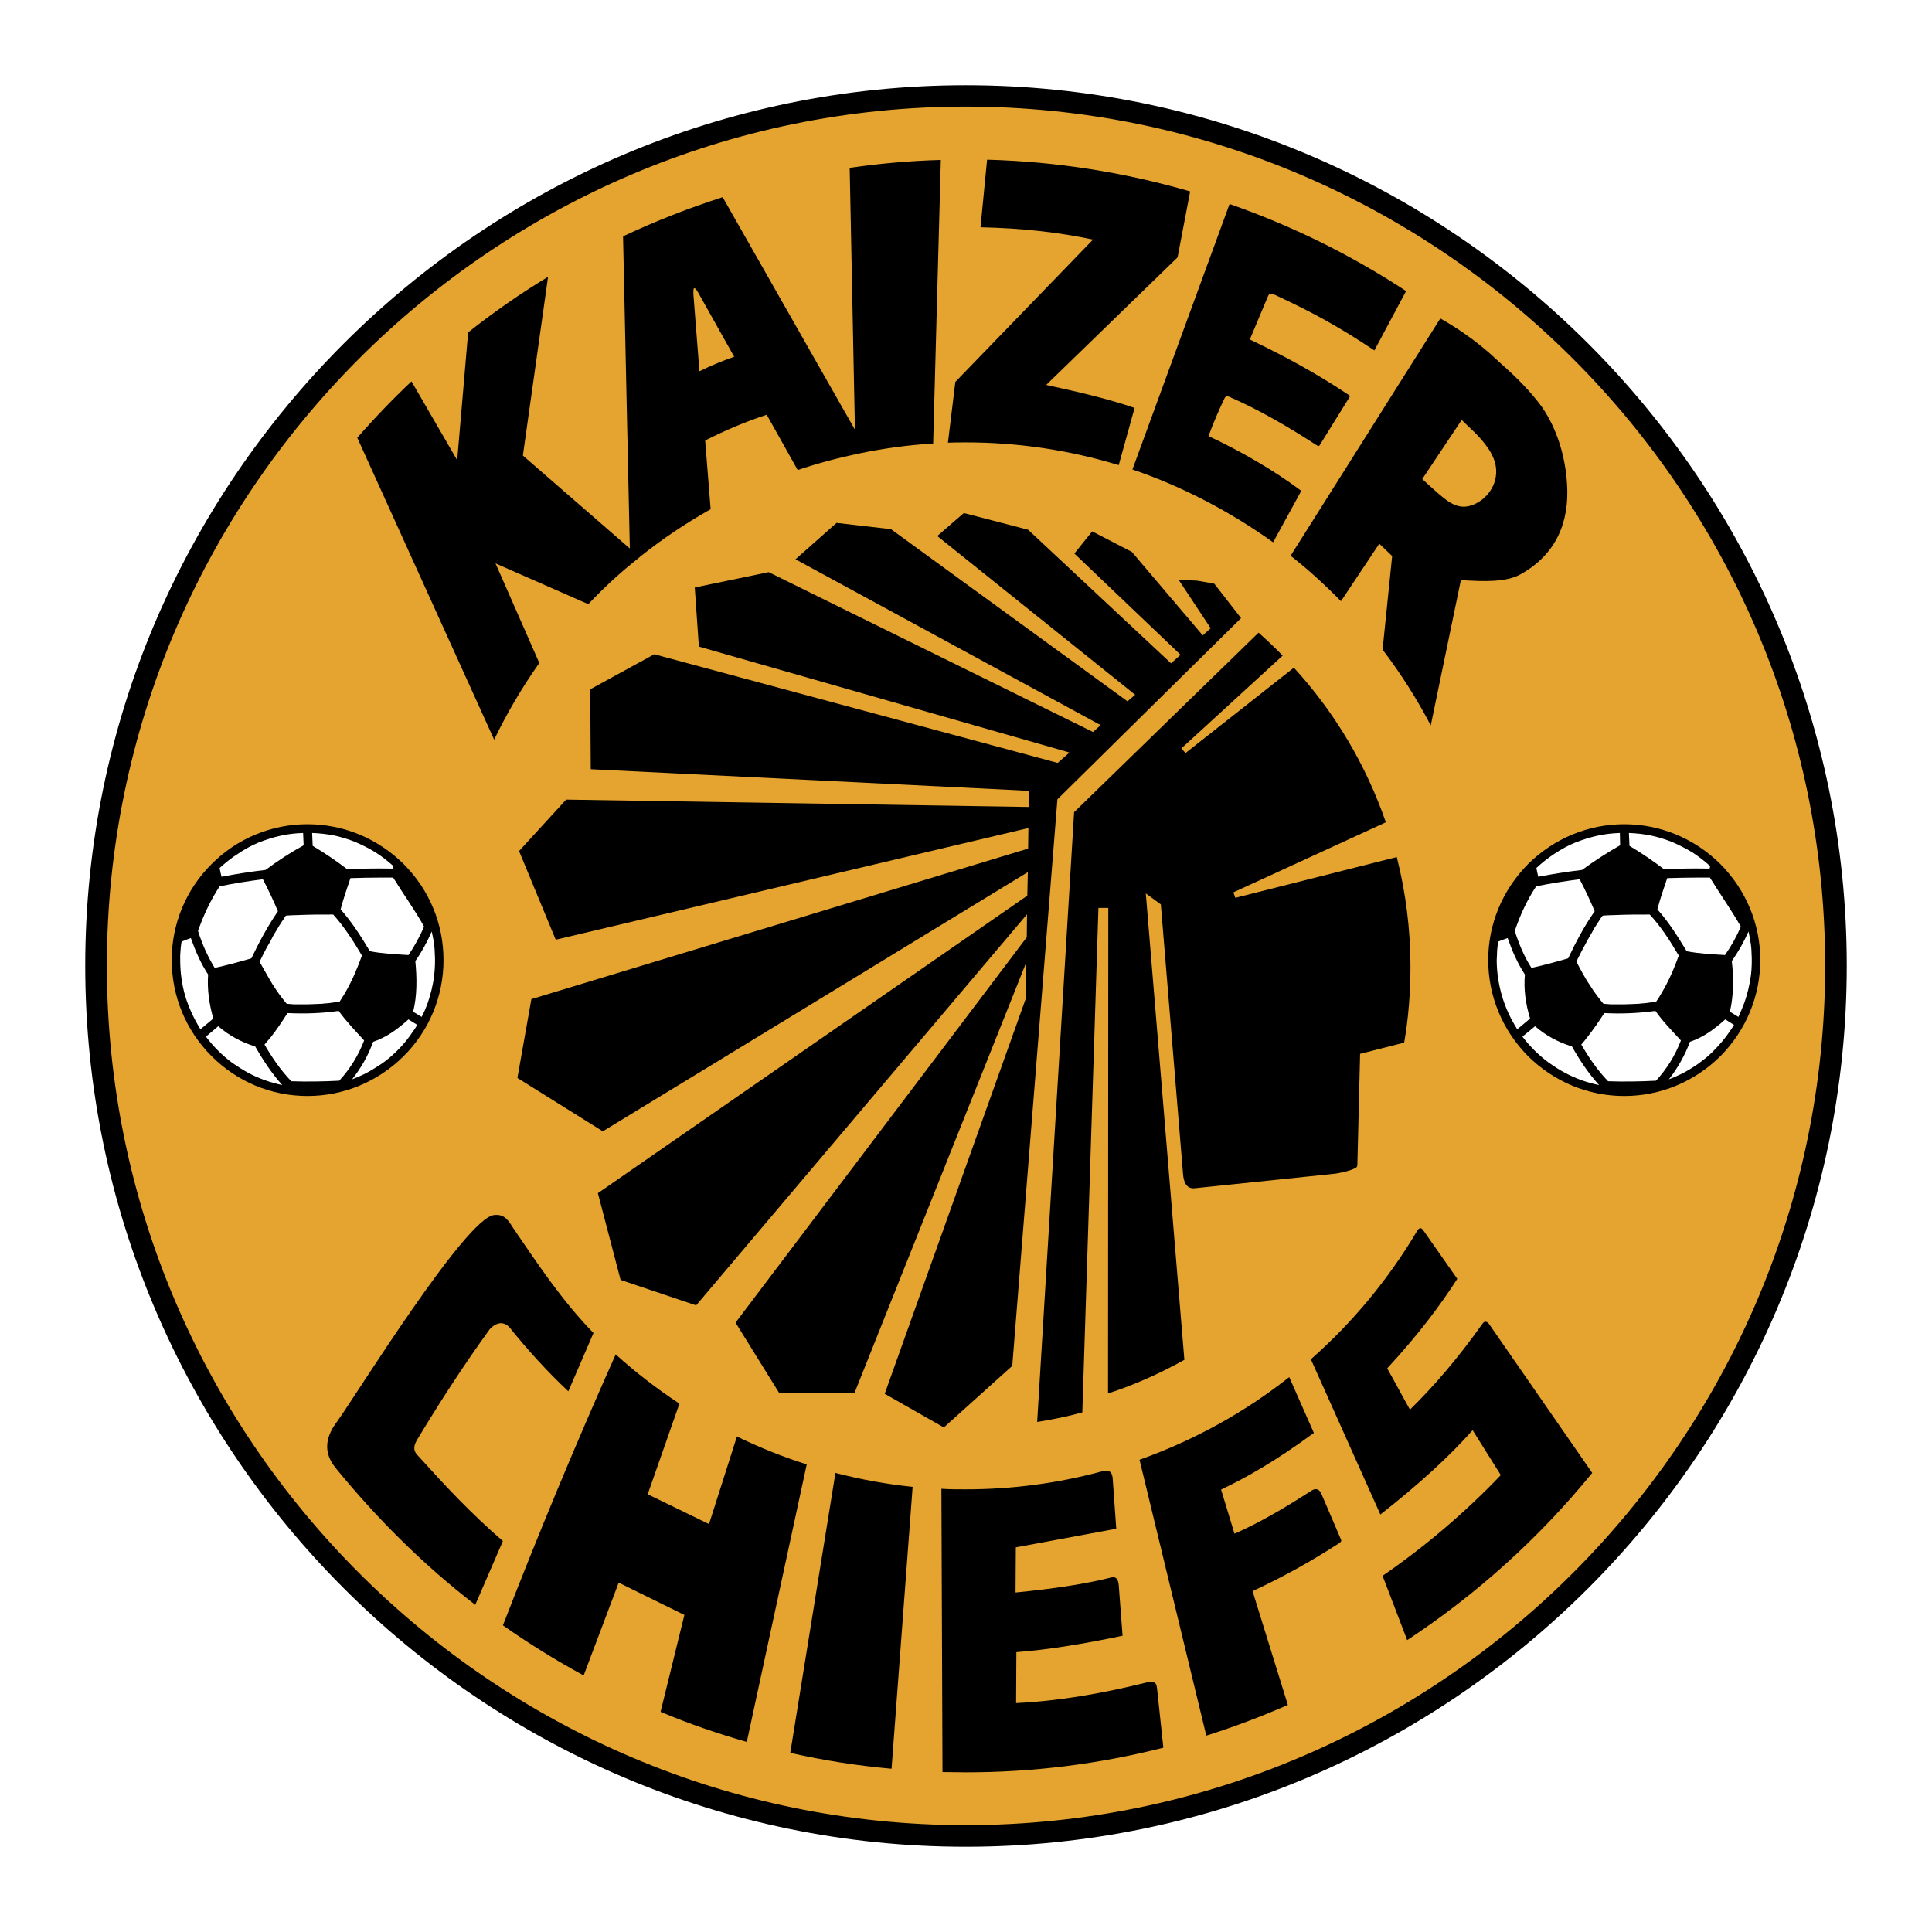
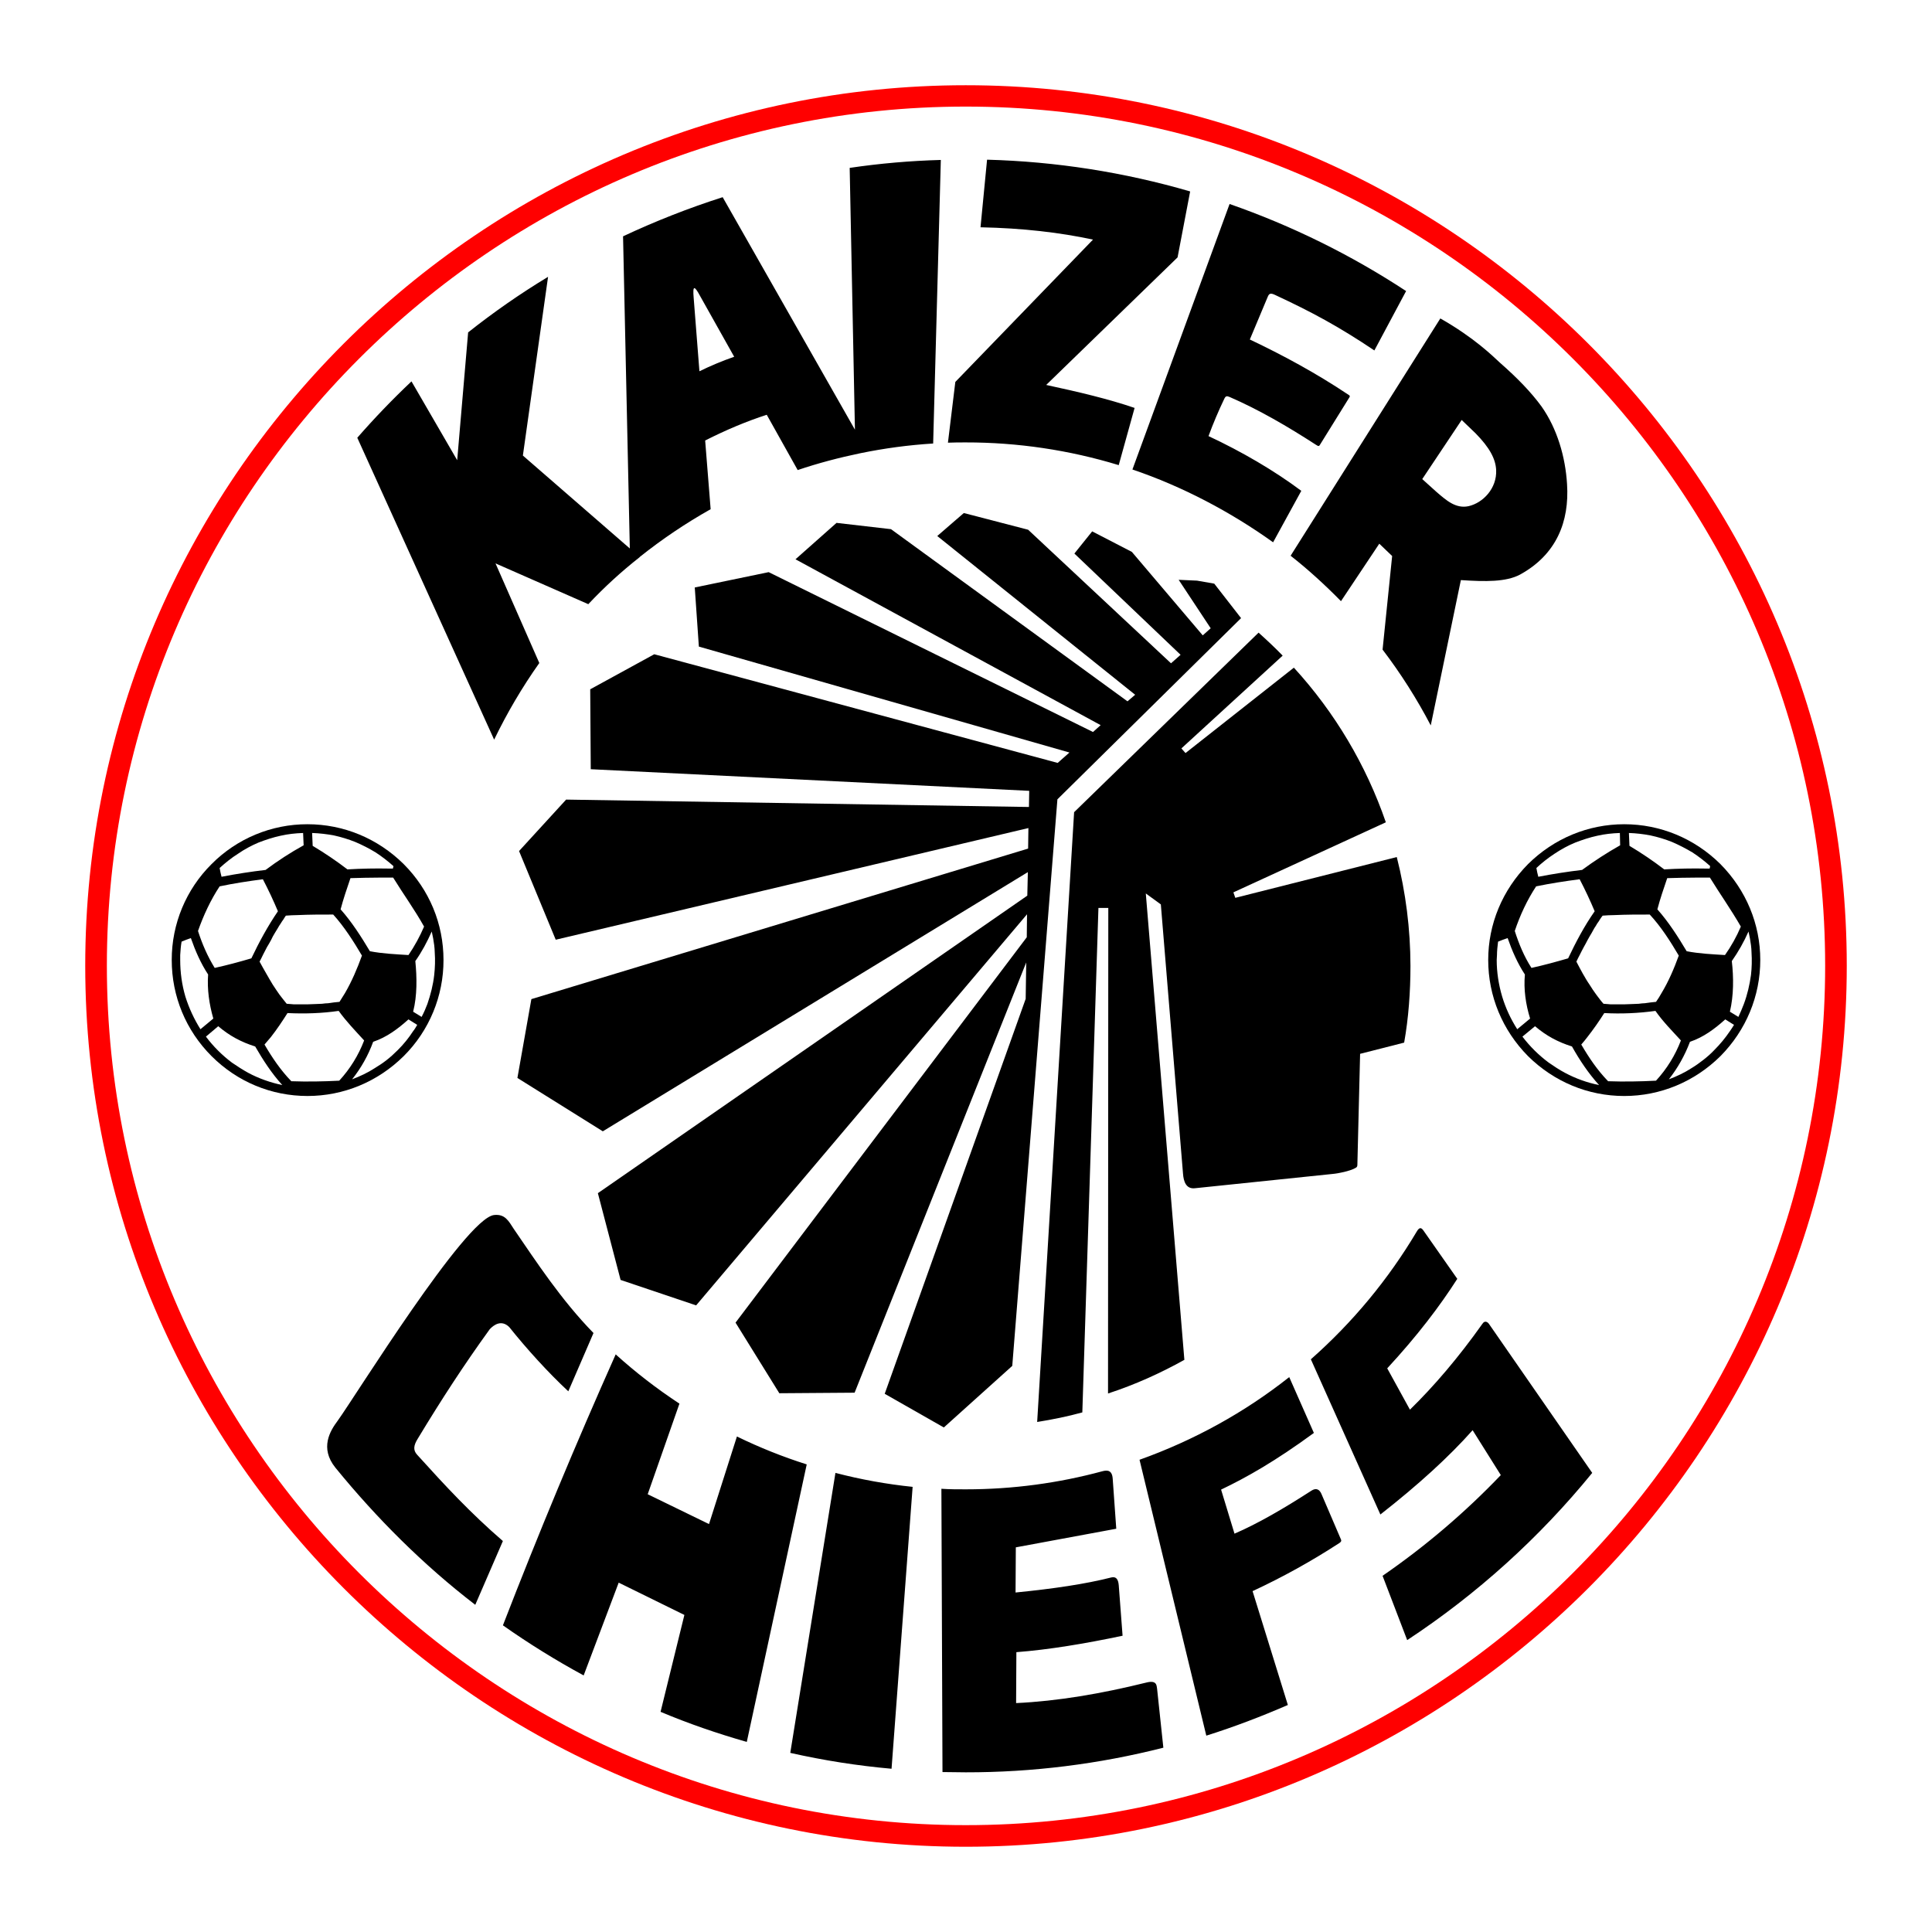
<svg xmlns="http://www.w3.org/2000/svg" viewBox="0 0 192.756 192.756">
  <g fill-rule="evenodd" clip-rule="evenodd">
    <path fill="#fff" d="M0 0h192.756v192.756H0V0z" />
-     <path d="M96.351 8.504c48.415 0 87.901 39.458 87.901 87.846 0 48.415-39.486 87.901-87.901 87.901-48.361 0-87.847-39.486-87.847-87.901 0-48.388 39.486-87.846 87.847-87.846z" />
-     <path d="M96.351 10.634c47.241 0 85.745 38.53 85.745 85.716 0 47.214-38.504 85.745-85.745 85.745-47.187 0-85.689-38.531-85.689-85.745 0-47.185 38.502-85.716 85.689-85.716z" fill="#e5a430" />
+     <path d="M96.351 8.504c48.415 0 87.901 39.458 87.901 87.846 0 48.415-39.486 87.901-87.901 87.901-48.361 0-87.847-39.486-87.847-87.901 0-48.388 39.486-87.846 87.847-87.846z" fill="red" />
+     <path d="M96.351 10.634c47.241 0 85.745 38.53 85.745 85.716 0 47.214-38.504 85.745-85.745 85.745-47.187 0-85.689-38.531-85.689-85.745 0-47.185 38.502-85.716 85.689-85.716z" fill="#fff" />
    <path d="M118.742 19.099l-1.256 6.581-13.107 12.726c3.168.683 6.199 1.392 8.82 2.293l-1.584 5.707a52.153 52.153 0 0 0-15.264-2.266c-.601 0-1.175 0-1.775.027l.737-6.062 13.736-14.2c-3.305-.71-7.045-1.146-11.223-1.229l.654-6.744a80.105 80.105 0 0 1 20.262 3.167zM140.287 29.039l-3.166 5.925c-3.578-2.402-6.281-3.85-9.859-5.516-.545-.273-.654-.137-.791.191l-1.775 4.233c3.277 1.557 6.582 3.332 9.885 5.543.137.082.082.164.055.218l-2.949 4.751c-.082.136-.137.164-.381 0-2.867-1.857-5.736-3.523-8.631-4.779-.271-.109-.381-.109-.518.164a42.682 42.682 0 0 0-1.584 3.741c3.332 1.556 6.555 3.44 9.258 5.461l-2.812 5.134c-4.234-3.031-9.039-5.57-14.037-7.264l9.693-26.488a80.174 80.174 0 0 1 17.612 8.686zM93.101 44.249c-2.47.153-4.867.479-7.239.964-2.136.443-4.23.994-6.277 1.685l-3.086-5.516c-2.021.655-4.041 1.502-6.145 2.567l.547 6.854a53.013 53.013 0 0 0-7.082 4.771l.009.008a46.404 46.404 0 0 0-5.133 4.697l-9.257-4.069 4.369 9.939a53.53 53.53 0 0 0-4.506 7.646l-13.654-30.12a81.255 81.255 0 0 1 5.407-5.625l4.56 7.865 1.092-12.752a76.81 76.81 0 0 1 7.974-5.544l-2.512 17.832 10.669 9.27-.675-31.143a82.647 82.647 0 0 1 9.939-3.905L85.297 42.87l-.524-26.12a76.541 76.541 0 0 1 9.093-.792l-.765 28.291zM73.25 35.593l-3.387-6.035c-.601-1.12-.765-1.092-.655.164l.574 7.318a31.832 31.832 0 0 1 3.468-1.447zM149.627 36.167c1.803 1.583 3.141 2.976 4.178 4.396 1.557 2.212 2.375 5.025 2.539 7.728.246 3.769-1.064 7.045-4.695 9.039-1.393.737-3.441.71-5.898.546l-3.004 14.5a52.843 52.843 0 0 0-4.807-7.563l.955-9.339-1.283-1.229-3.822 5.734c-1.584-1.611-3.25-3.141-5.025-4.533l14.938-23.675c3.412 1.937 5.268 3.794 5.924 4.396zm-2.402 7.072l-1.393-1.338-3.934 5.898 1.393 1.256c.984.847 1.939 1.72 3.223 1.447 1.447-.328 2.84-1.774 2.758-3.604-.055-1.12-.655-2.239-2.047-3.659zM91.053 148.344l-2.103 28.125a76.727 76.727 0 0 1-10.104-1.584l4.506-27.934a51.35 51.35 0 0 0 7.701 1.393zM47.417 160.113c-5.188-3.988-9.831-8.629-13.954-13.682-1.584-1.967-.519-3.686.218-4.67 1.83-2.539 12.725-20.152 15.592-20.535 1.12-.135 1.475.602 1.994 1.395 2.267 3.303 4.724 7.072 7.946 10.375l-2.513 5.816c-2.048-1.91-4.15-4.232-5.898-6.416-.765-.738-1.502-.246-1.939.219-2.567 3.549-4.806 6.99-7.182 10.922-.41.656-.492 1.146-.055 1.611 2.84 3.141 5.298 5.789 8.547 8.602l-2.756 6.363zM67.788 140.041l-3.167 9.039 6.117 2.977 2.785-8.738a51.12 51.12 0 0 0 6.964 2.785l-5.98 27.689c-2.949-.846-5.816-1.828-8.602-3.004l2.376-9.666-6.554-3.223-3.495 9.258a81.003 81.003 0 0 1-8.056-4.998 582.134 582.134 0 0 1 11.251-27.033 52.377 52.377 0 0 0 6.361 4.914zM113.691 145.641l6.662 27.525c2.785-.875 5.488-1.912 8.137-3.059l-3.521-11.359a69.541 69.541 0 0 0 8.629-4.779c.301-.191.219-.301.164-.438l-1.885-4.396c-.219-.572-.572-.709-1.037-.41-2.703 1.748-5.324 3.277-7.674 4.289l-1.338-4.396c2.514-1.201 5.379-2.812 9.258-5.654l-2.459-5.57c-4.451 3.522-9.502 6.307-14.936 8.247zM130.785 135.617l6.936 15.484c3.768-2.949 6.855-5.762 9.203-8.41l2.812 4.479a76.023 76.023 0 0 1-11.797 10.049l2.457 6.416a82.024 82.024 0 0 0 18.461-16.684l-10.295-14.855c-.109-.164-.41-.41-.656-.027-2.402 3.387-4.834 6.227-7.236 8.574l-2.266-4.123c3.004-3.25 5.242-6.199 6.99-8.93l-3.387-4.834c-.164-.217-.355-.408-.654.109a53.293 53.293 0 0 1-10.568 12.752zM111.016 147.551l.354 4.971-10.021 1.857-.027 4.506c3.852-.383 6.965-.848 9.559-1.504.463-.107.682.164.736.766l.383 5.051c-3.768.793-7.373 1.393-10.596 1.639l-.027 5.08c4.123-.191 8.465-.928 12.998-2.049 1.066-.273 1.012.328 1.066.602l.627 5.898a79.6 79.6 0 0 1-19.715 2.457c-.792 0-1.529-.027-2.321-.027l-.109-28.262c.819.055 1.611.055 2.431.055 4.723 0 9.284-.629 13.625-1.803.517-.138.982-.11 1.037.763zM107.984 140.916c-1.475.408-2.977.709-4.506.955l3.686-60.839 18.404-17.913c.82.737 1.639 1.501 2.404 2.293l-10.104 9.257.41.464 10.812-8.52a44.163 44.163 0 0 1 9.176 15.428l-15.211 6.99.191.546 16.111-4.069a44.536 44.536 0 0 1 1.365 10.841c0 2.595-.191 5.216-.629 7.673l-4.395 1.119-.273 11.088c0 .191-.082.246-.246.328-.492.271-1.611.518-2.268.572l-13.68 1.42c-.9.109-1.146-.682-1.201-1.447l-2.213-26.87-1.5-1.092 3.848 46.532c-2.402 1.338-4.941 2.484-7.617 3.357l.027-48.442h-.984l-1.607 50.329z" />
    <path d="M117.596 57.848l3.195 4.834-.793.709-7.072-8.328-3.959-2.048-1.776 2.212 10.596 10.103-.955.847-14.256-13.326-6.416-1.666-2.649 2.294 19.743 15.838-.764.655-23.594-17.176-5.435-.628-4.095 3.632 30.446 16.548-.763.683L76.69 57.083l-7.373 1.529.409 5.899 36.973 10.568-1.174 1.037-40.25-10.841-6.389 3.496.054 7.974 43.746 2.157-.028 1.611-46.175-.737-4.697 5.133 3.659 8.847 47.159-11.141-.028 2.049-49.561 15.018-1.393 7.865 8.52 5.324 42.407-25.859-.055 2.348-42.844 29.683 2.267 8.656 7.536 2.539 33.014-39.021-.026 2.293-29.056 38.449 4.369 7.045 7.51-.055 17.123-42.926-.055 3.633-14.064 39.403 5.898 3.359 6.828-6.145 4.504-56.524 18.324-18.078-2.676-3.441-1.72-.3-1.83-.082zM30.677 82.234a13.45 13.45 0 0 0-9.568 3.975 13.448 13.448 0 0 0-3.975 9.567c0 3.625 1.412 7.032 3.975 9.596 2.564 2.562 5.962 3.975 9.568 3.975 3.596 0 7.003-1.412 9.596-3.975a13.484 13.484 0 0 0 3.975-9.596c0-3.606-1.412-7.004-3.975-9.567-2.593-2.563-6-3.975-9.596-3.975zM171.646 86.209c-2.592-2.563-5.998-3.975-9.596-3.975-3.596 0-7.002 1.412-9.596 3.975-2.562 2.593-3.975 5.991-3.975 9.568 0 3.596 1.412 7.004 3.975 9.596 2.594 2.562 6 3.975 9.596 3.975s7.004-1.412 9.596-3.975c2.564-2.592 3.977-6 3.977-9.596 0-3.577-1.412-6.975-3.977-9.568z" />
    <path d="M39.225 87.558h-1.311c-.983 0-1.966.027-2.95.055-.354 1.038-.709 2.075-.983 3.113 1.12 1.255 2.075 2.758 2.922 4.177 1.256.246 2.567.301 3.851.382a16.68 16.68 0 0 0 1.556-2.84c-.928-1.665-2.075-3.248-3.085-4.887zM33.845 107.82a12.507 12.507 0 0 0 2.485-4.014c-.874-.957-1.775-1.885-2.54-2.949-1.666.244-3.386.299-5.106.217-.519.82-1.065 1.639-1.666 2.404-.218.246-.409.49-.628.736.765 1.311 1.611 2.566 2.676 3.66 1.584.056 3.195.028 4.779-.054zM26.227 87.722c-1.448.192-2.895.41-4.315.71-.901 1.366-1.611 2.895-2.157 4.451.41 1.284.956 2.54 1.666 3.686 1.229-.271 2.457-.6 3.659-.955.765-1.611 1.639-3.223 2.648-4.697a42.574 42.574 0 0 0-1.501-3.195zM39.252 86.411a14.456 14.456 0 0 0-1.775-1.365 15.73 15.73 0 0 0-2.021-1.038 13.81 13.81 0 0 0-2.13-.655 14.61 14.61 0 0 0-2.185-.246l.055 1.283a36.716 36.716 0 0 1 3.468 2.349c1.393-.082 2.786-.109 4.151-.082h.382c.027-.054.027-.082.027-.109 0-.027.027-.082.027-.082l.001-.055zM42.064 101.457c.218-.41.41-.846.574-1.283.328-.955.573-1.912.683-2.895.082-.738.109-1.502.054-2.239 0-.246-.027-.492-.054-.737a13.265 13.265 0 0 0-.246-1.365c-.464 1.038-.983 2.021-1.638 2.949.164 1.639.191 3.439-.218 5.051l.845.519zM35.128 107.684c.792-.301 1.557-.656 2.267-1.119.41-.246.819-.52 1.201-.82.383-.301.737-.627 1.093-.982a11.26 11.26 0 0 0 1.529-1.885c.164-.191.272-.408.409-.627l-.874-.547c-1.065.955-2.158 1.775-3.523 2.238a13.251 13.251 0 0 1-2.102 3.742zM20.546 103.424a12.986 12.986 0 0 0 2.594 2.594c.519.355 1.065.709 1.611 1.01 1.065.574 2.239.984 3.413 1.229-1.065-1.174-1.912-2.484-2.704-3.85-1.393-.438-2.566-1.064-3.686-2.021l-1.228 1.038zm7.783 4.887zM18.116 93.948c-.082.464-.109.901-.137 1.338v.491c0 1.229.165 2.458.519 3.661A14.058 14.058 0 0 0 20 102.686l1.283-1.064c-.409-1.42-.628-2.922-.519-4.396-.737-1.119-1.283-2.376-1.721-3.632-.298.108-.626.217-.927.354zM30.241 83.107c-.765.027-1.529.109-2.239.273-.765.164-1.502.409-2.212.683-.71.3-1.42.683-2.048 1.119-.655.41-1.256.901-1.83 1.42.055.3.109.573.191.874a59 59 0 0 1 4.396-.683 32.375 32.375 0 0 1 3.795-2.458l-.053-1.228zM28.52 91.354c-.082.109-.164.246-.246.382a3.601 3.601 0 0 0-.273.41c-.109.136-.191.3-.273.437-.109.164-.191.327-.3.491a5.931 5.931 0 0 0-.382.71c-.136.246-.272.492-.41.71a18.54 18.54 0 0 1-.382.738c-.109.246-.246.491-.355.709.219.41.437.792.656 1.174s.437.766.655 1.119c.218.355.464.684.683 1.012.246.326.492.627.71.9.246.027.464.027.683.055h1.447c.246 0 .491-.027.737-.027.219 0 .437-.027.655-.027.219-.027.437-.055.628-.055l.573-.082c.191-.027.355-.027.546-.055.164-.273.354-.574.546-.873.683-1.174 1.229-2.458 1.693-3.742-.819-1.393-1.775-2.895-2.867-4.096-1.201 0-2.375 0-3.55.055-.382 0-.792.028-1.174.055zM170.598 87.558h-1.311c-.982 0-1.965.027-2.949.055-.354 1.038-.709 2.075-.982 3.113 1.119 1.255 2.076 2.758 2.922 4.177 1.256.246 2.539.301 3.824.382a15.16 15.16 0 0 0 1.582-2.84c-.955-1.665-2.075-3.248-3.086-4.887zM165.219 107.82a12.492 12.492 0 0 0 2.486-4.014c-.875-.957-1.803-1.885-2.541-2.949a26.78 26.78 0 0 1-5.105.217c-.52.82-1.094 1.639-1.693 2.404-.191.246-.383.49-.602.736.766 1.311 1.611 2.566 2.678 3.66 1.581.056 3.165.028 4.777-.054zM157.602 87.722c-1.449.192-2.896.41-4.342.71-.902 1.366-1.611 2.895-2.131 4.451.41 1.284.928 2.54 1.666 3.686 1.229-.271 2.43-.6 3.658-.955.766-1.611 1.611-3.223 2.648-4.697a42.557 42.557 0 0 0-1.499-3.195zM170.625 86.411a14.435 14.435 0 0 0-1.773-1.365 17.891 17.891 0 0 0-2.021-1.038 13.32 13.32 0 0 0-2.156-.655 13.883 13.883 0 0 0-2.158-.246l.055 1.283a36.73 36.73 0 0 1 3.469 2.349 52.462 52.462 0 0 1 4.15-.082h.381c0-.054.027-.082.027-.109v-.082c.026 0 .026-.028.026-.055zM173.439 101.457c.189-.41.381-.846.545-1.283.355-.955.574-1.912.711-2.895a12.51 12.51 0 0 0 .055-2.239c0-.246-.027-.492-.055-.737a13.265 13.265 0 0 0-.246-1.365 17.392 17.392 0 0 1-1.666 2.949c.191 1.639.191 3.439-.191 5.051l.847.519zM166.502 107.684c.793-.301 1.557-.656 2.268-1.119.408-.246.791-.52 1.174-.82s.764-.627 1.092-.982a12.831 12.831 0 0 0 1.557-1.885c.137-.191.273-.408.41-.627l-.873-.547c-1.066.955-2.158 1.775-3.523 2.238a14.065 14.065 0 0 1-2.105 3.742zM151.893 103.424a13.131 13.131 0 0 0 2.623 2.594c.518.355 1.037.709 1.609 1.01a12.42 12.42 0 0 0 3.414 1.229c-1.064-1.174-1.938-2.484-2.703-3.85-1.393-.438-2.566-1.064-3.686-2.021l-1.257 1.038zm7.81 4.887zM149.463 93.948c-.055.464-.109.901-.109 1.338 0 .164-.027.328-.027.491 0 1.229.191 2.458.547 3.661a12.986 12.986 0 0 0 1.502 3.248l1.283-1.064c-.438-1.42-.656-2.922-.52-4.396-.736-1.119-1.283-2.376-1.721-3.632-.326.108-.627.217-.955.354zM161.615 83.107c-.766.027-1.529.109-2.24.273-.764.164-1.5.409-2.211.683-.738.3-1.42.683-2.076 1.119-.627.41-1.256.901-1.803 1.42.055.3.109.573.191.874a60.546 60.546 0 0 1 4.369-.683 37.743 37.743 0 0 1 3.797-2.458l-.027-1.228zM159.895 91.354c-.082.109-.191.246-.273.382a3.601 3.601 0 0 1-.273.41c-.082.136-.164.3-.271.437-.084.164-.191.327-.273.491-.137.219-.273.464-.41.71-.137.246-.246.492-.383.71-.135.273-.273.492-.381.738-.139.246-.246.491-.355.709.217.41.41.792.627 1.174.219.383.438.766.684 1.119.219.355.438.684.682 1.012.246.326.465.627.711.9.219.027.465.027.684.055h1.447c.244 0 .49-.027.736-.027.219 0 .438-.027.656-.027.217-.027.408-.055.6-.055.219-.027.41-.055.602-.082.164-.027.354-.027.518-.055a9.65 9.65 0 0 0 .547-.873c.709-1.174 1.256-2.458 1.721-3.742-.82-1.393-1.775-2.895-2.895-4.096-1.176 0-2.35 0-3.523.055-.413 0-.796.028-1.178.055z" fill="#fff" />
  </g>
</svg>
